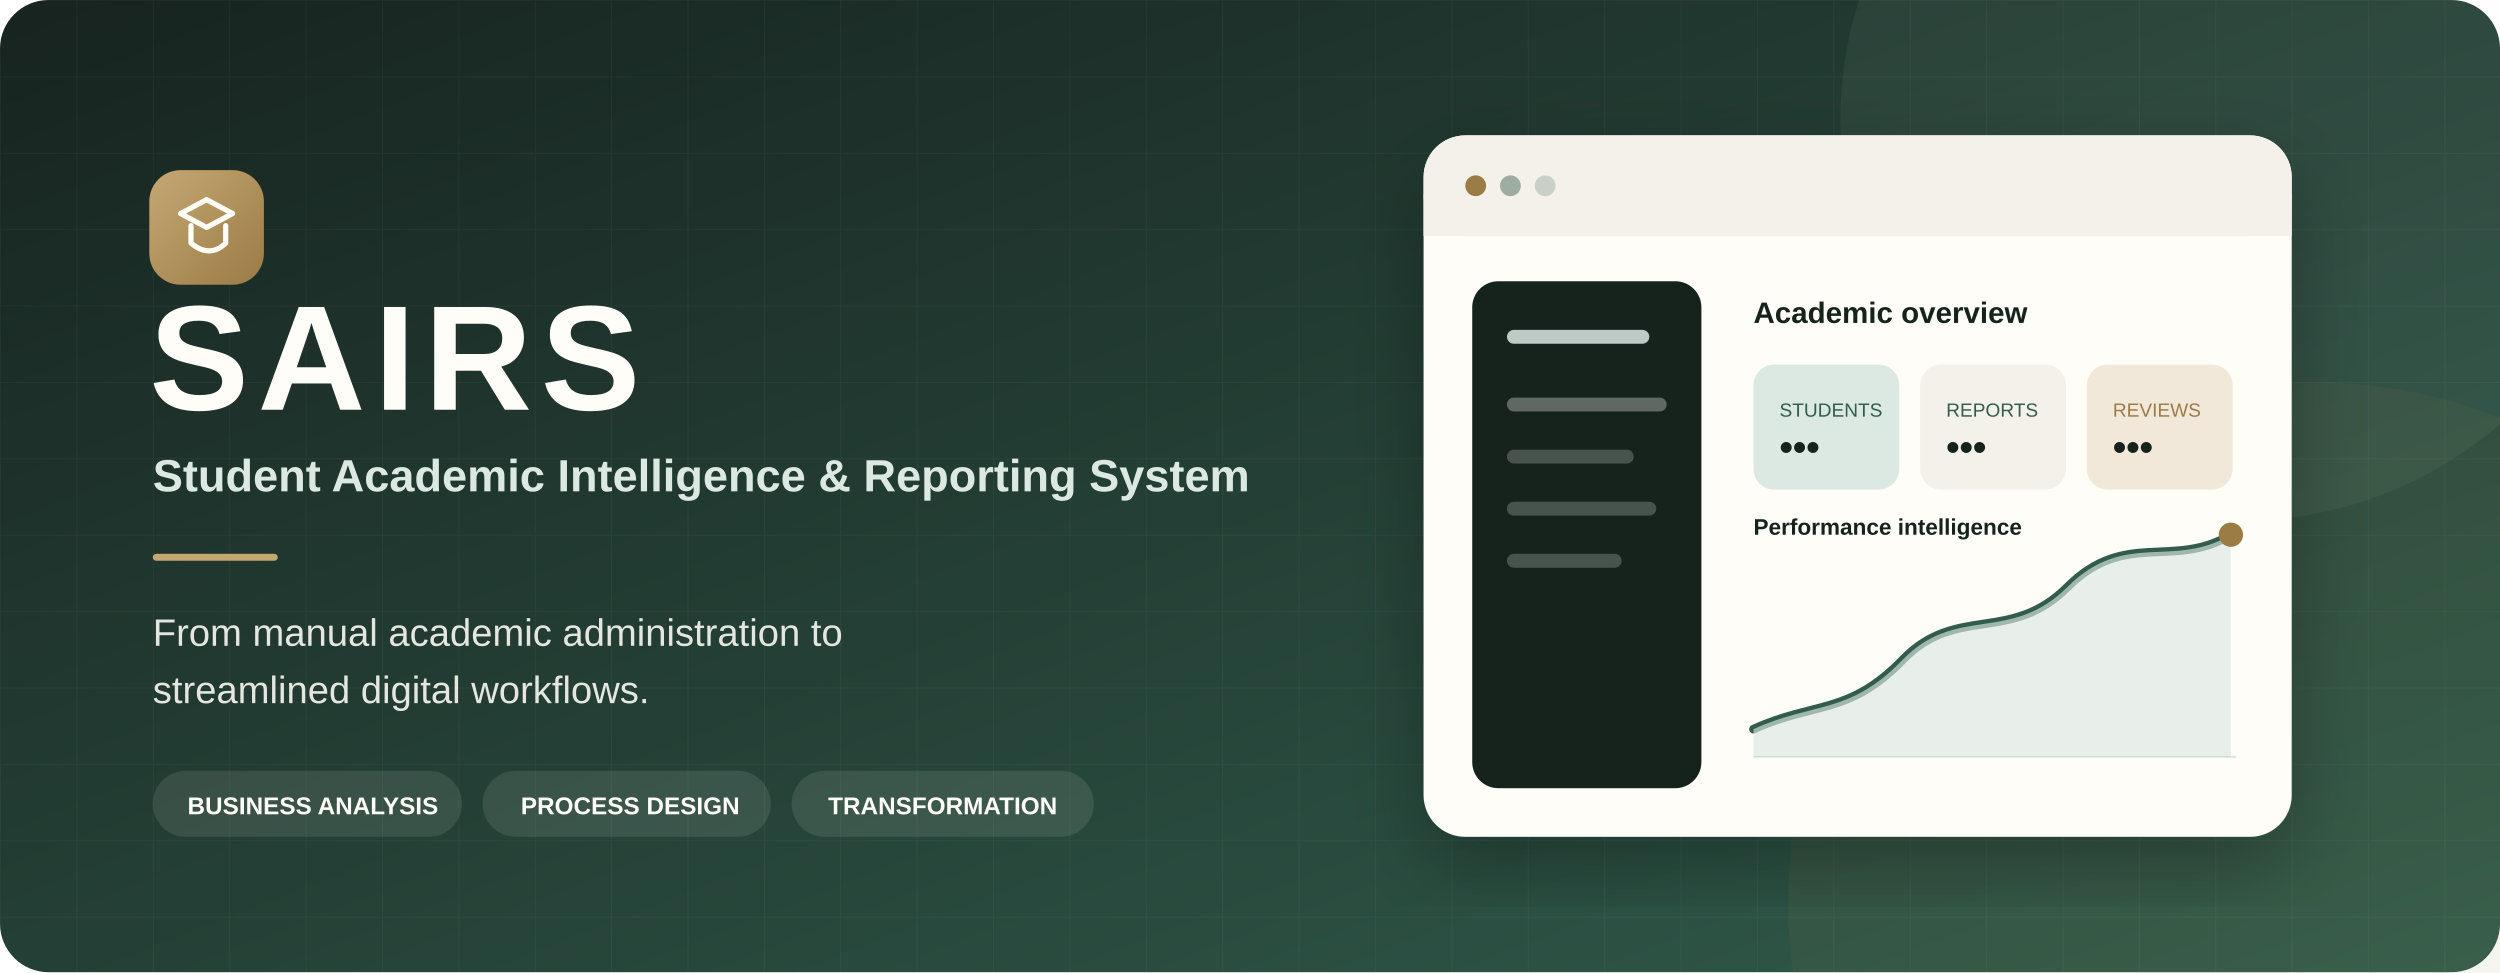
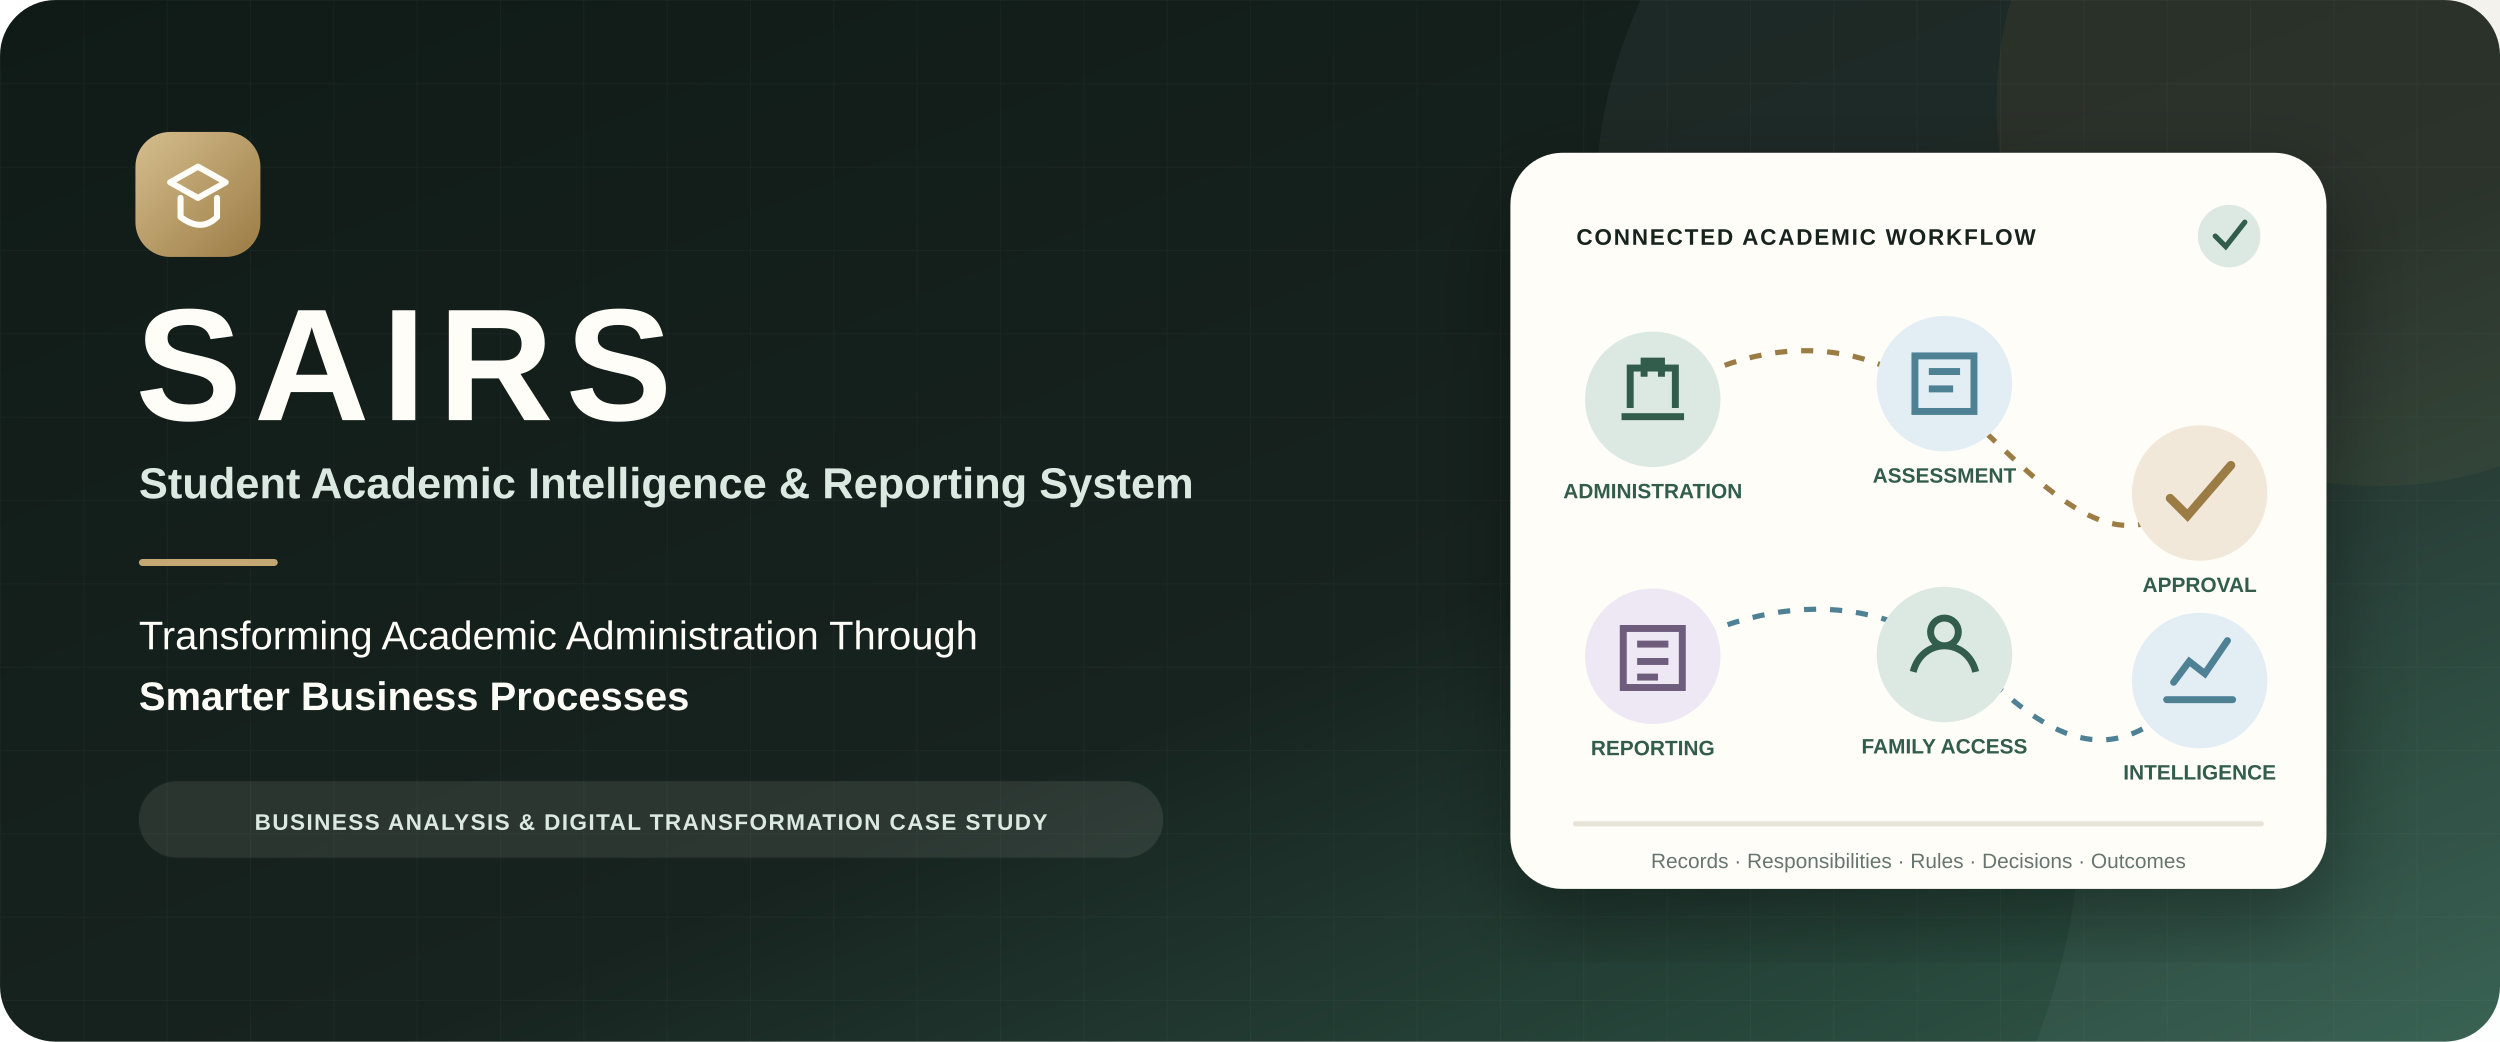
- <svg xmlns="http://www.w3.org/2000/svg" width="1440" height="560" viewBox="0 0 1440 560" role="img" aria-labelledby="title desc">
+ <svg xmlns="http://www.w3.org/2000/svg" width="1440" height="600" viewBox="0 0 1440 600" role="img" aria-labelledby="title desc">
  <defs>
-     <linearGradient id="bg" x1="0" y1="0" x2="1" y2="1">
-       <stop stop-color="#17231F" />
+     <linearGradient id="bg" x2="100%" y2="100%">
+       <stop stop-color="#101B17" />
+       <stop offset=".58" stop-color="#17231F" />
      <stop offset="1" stop-color="#315C4C" />
    </linearGradient>
-     <linearGradient id="gold" x1="0" y1="0" x2="1" y2="1">
-       <stop stop-color="#C4A873" />
+     <linearGradient id="gold" x2="100%" y2="100%">
+       <stop stop-color="#D5BE8D" />
      <stop offset="1" stop-color="#9B7B45" />
    </linearGradient>
-     <filter id="shadow">
-       <feDropShadow dx="0" dy="18" stdDeviation="22" flood-color="#07100D" flood-opacity=".28" />
+     <filter id="s">
+       <feDropShadow dy="18" stdDeviation="24" flood-color="#07100D" flood-opacity=".35" />
    </filter>
-     <pattern id="grid" width="44" height="44" patternUnits="userSpaceOnUse">
-       <path d="M44 0H0V44" fill="none" stroke="#FFFDF8" stroke-opacity=".04" />
+     <pattern id="grid" width="48" height="48" patternUnits="userSpaceOnUse">
+       <path d="M48 0H0V48" fill="none" stroke="#FFFDF8" stroke-opacity=".035" />
    </pattern>
  </defs>
-   <rect width="1440" height="560" rx="28" fill="url(#bg)" />
-   <rect width="1440" height="560" rx="28" fill="url(#grid)" />
-   <circle cx="1290" cy="70" r="230" fill="#DCE8E2" opacity=".055" />
-   <circle cx="1330" cy="520" r="300" fill="#9B7B45" opacity=".08" />
-   <g transform="translate(86 98)">
-     <rect width="66" height="66" rx="18" fill="url(#gold)" />
-     <path d="M18 25 33 17l15 8-15 8-15-8Zm6 7v10c7 6 14 6 20 0V32" fill="none" stroke="#FFFDF8" stroke-width="3" stroke-linecap="round" stroke-linejoin="round" />
-     <text x="0" y="138" fill="#FFFDF8" font-family="Arial, Helvetica, sans-serif" font-size="86" font-weight="700" letter-spacing="5">SAIRS</text>
-     <text x="2" y="185" fill="#DCE8E2" font-family="Arial, Helvetica, sans-serif" font-size="26" font-weight="600">Student Academic Intelligence &amp; Reporting System</text>
-     <rect x="2" y="221" width="72" height="4" rx="2" fill="#C4A873" />
-     <text x="2" y="274" fill="#FFFDF8" opacity=".88" font-family="Arial, Helvetica, sans-serif" font-size="22">From manual academic administration to</text>
-     <text x="2" y="307" fill="#FFFDF8" opacity=".88" font-family="Arial, Helvetica, sans-serif" font-size="22">streamlined digital workflows.</text>
-     <g transform="translate(2 346)" font-family="Arial, Helvetica, sans-serif" font-size="14" font-weight="600">
-       <rect width="178" height="38" rx="19" fill="#FFFDF8" opacity=".1" />
-       <text x="20" y="25" fill="#FFFDF8">BUSINESS ANALYSIS</text>
-       <rect x="190" width="166" height="38" rx="19" fill="#FFFDF8" opacity=".1" />
-       <text x="212" y="25" fill="#FFFDF8">PROCESS DESIGN</text>
-       <rect x="368" width="174" height="38" rx="19" fill="#FFFDF8" opacity=".1" />
-       <text x="389" y="25" fill="#FFFDF8">TRANSFORMATION</text>
+   <rect width="1440" height="600" rx="32" fill="url(#bg)" />
+   <rect width="1440" height="600" rx="32" fill="url(#grid)" />
+   <path d="M945 0c-60 135-8 236 106 285s186 145 122 315h267V0Z" fill="#DCE8E2" opacity=".05" />
+   <circle cx="1370" cy="60" r="220" fill="#9B7B45" opacity=".09" />
+   <g transform="translate(78 76)" font-family="Arial,sans-serif">
+     <rect width="72" height="72" rx="20" fill="url(#gold)" />
+     <path d="M20 29 36 20l16 9-16 9-16-9Zm6 9v11c8 6 15 6 21 0V38" fill="none" stroke="#FFFDF8" stroke-width="3.5" stroke-linecap="round" stroke-linejoin="round" />
+     <text x="0" y="166" fill="#FFFDF8" font-size="92" font-weight="700" letter-spacing="7">SAIRS</text>
+     <text x="2" y="211" fill="#DCE8E2" font-size="25" font-weight="600">Student Academic Intelligence &amp; Reporting System</text>
+     <rect x="2" y="246" width="80" height="4" rx="2" fill="#C4A873" />
+     <text x="2" y="298" fill="#FFFDF8" font-size="23">Transforming Academic Administration Through</text>
+     <text x="2" y="333" fill="#FFFDF8" font-size="23" font-weight="700">Smarter Business Processes</text>
+     <rect x="2" y="374" width="590" height="44" rx="22" fill="#FFFDF8" opacity=".09" stroke="#FFFDF8" stroke-opacity=".14" />
+     <text x="297" y="402" text-anchor="middle" fill="#DCE8E2" font-size="13" font-weight="700" letter-spacing=".8">BUSINESS ANALYSIS &amp; DIGITAL TRANSFORMATION CASE STUDY</text>
+   </g>
+   <g transform="translate(870 88)" filter="url(#s)" font-family="Arial,sans-serif">
+     <rect width="470" height="424" rx="30" fill="#FFFDF8" />
+     <text x="38" y="53" fill="#17231F" font-size="13" font-weight="700" letter-spacing="1">CONNECTED ACADEMIC WORKFLOW</text>
+     <circle cx="414" cy="48" r="18" fill="#DCE8E2" />
+     <path d="m406 48 6 6 11-14" fill="none" stroke="#315C4C" stroke-width="3" stroke-linecap="round" />
+     <path d="M83 142C165 92 225 114 281 168s79 58 116 28" fill="none" stroke="#9B7B45" stroke-width="3" stroke-dasharray="7 8" />
+     <path d="M84 290c84-46 146-29 197 18s82 34 116-4" fill="none" stroke="#4F8195" stroke-width="3" stroke-dasharray="7 8" />
+     <g>
+       <circle cx="82" cy="142" r="39" fill="#DCE8E2" />
+       <path d="M64 152h36M69 147v-23h26v23M77 129v-9h10v9" fill="none" stroke="#315C4C" stroke-width="4" />
+       <text x="82" y="199" text-anchor="middle" fill="#315C4C" font-size="12" font-weight="700">ADMINISTRATION</text>
    </g>
-   </g>
-   <g transform="translate(820 78)" filter="url(#shadow)">
-     <rect width="500" height="404" rx="24" fill="#FFFDF8" />
-     <rect width="500" height="58" rx="24" fill="#F4F1EA" />
-     <rect y="34" width="500" height="24" fill="#F4F1EA" />
-     <circle cx="30" cy="29" r="6" fill="#9B7B45" />
-     <circle cx="50" cy="29" r="6" fill="#315C4C" opacity=".45" />
-     <circle cx="70" cy="29" r="6" fill="#315C4C" opacity=".22" />
-     <rect x="28" y="84" width="132" height="292" rx="15" fill="#17231F" />
-     <rect x="48" y="112" width="82" height="8" rx="4" fill="#DCE8E2" opacity=".85" />
-     <rect x="48" y="151" width="92" height="8" rx="4" fill="#FFFDF8" opacity=".32" />
-     <rect x="48" y="181" width="73" height="8" rx="4" fill="#FFFDF8" opacity=".22" />
-     <rect x="48" y="211" width="86" height="8" rx="4" fill="#FFFDF8" opacity=".22" />
-     <rect x="48" y="241" width="66" height="8" rx="4" fill="#FFFDF8" opacity=".22" />
-     <text x="190" y="108" fill="#17231F" font-family="Arial" font-size="17" font-weight="700">Academic overview</text>
-     <g transform="translate(190 132)">
-       <rect width="84" height="72" rx="12" fill="#DCE8E2" />
-       <rect x="96" width="84" height="72" rx="12" fill="#F4F1EA" />
-       <rect x="192" width="84" height="72" rx="12" fill="#F1E8D9" />
-       <text x="15" y="30" fill="#315C4C" font-family="Arial" font-size="11">STUDENTS</text>
-       <text x="15" y="55" fill="#17231F" font-family="Arial" font-size="22" font-weight="700">•••</text>
-       <text x="111" y="30" fill="#315C4C" font-family="Arial" font-size="11">REPORTS</text>
-       <text x="111" y="55" fill="#17231F" font-family="Arial" font-size="22" font-weight="700">•••</text>
-       <text x="207" y="30" fill="#9B7B45" font-family="Arial" font-size="11">REVIEWS</text>
-       <text x="207" y="55" fill="#17231F" font-family="Arial" font-size="22" font-weight="700">•••</text>
+     <g>
+       <circle cx="250" cy="133" r="39" fill="#E2EEF4" />
+       <path d="M233 117h34v32h-34zM241 126h18M241 136h14" fill="none" stroke="#4F8195" stroke-width="4" />
+       <text x="250" y="190" text-anchor="middle" fill="#315C4C" font-size="12" font-weight="700">ASSESSMENT</text>
    </g>
-     <g transform="translate(190 230)">
-       <text y="0" fill="#17231F" font-family="Arial" font-size="13" font-weight="700">Performance intelligence</text>
-       <path d="M0 112C35 96 55 104 86 72s62-9 95-42 61-10 94-30" fill="none" stroke="#315C4C" stroke-width="5" stroke-linecap="round" />
-       <path d="M0 112C35 96 55 104 86 72s62-9 95-42 61-10 94-30V128H0Z" fill="#DCE8E2" opacity=".65" />
-       <circle cx="275" cy="0" r="7" fill="#9B7B45" />
-       <path d="M0 128H278" stroke="#17231F" stroke-opacity=".12" />
+     <g>
+       <circle cx="397" cy="196" r="39" fill="#F1E8D9" />
+       <path d="m380 199 10 10 25-29" fill="none" stroke="#9B7B45" stroke-width="5" stroke-linecap="round" />
+       <text x="397" y="253" text-anchor="middle" fill="#315C4C" font-size="12" font-weight="700">APPROVAL</text>
    </g>
+     <g>
+       <circle cx="82" cy="290" r="39" fill="#EEE8F4" />
+       <path d="M65 308h34v-34H65zM73 283h18M73 293h18M73 302h12" fill="none" stroke="#6D5B7B" stroke-width="4" />
+       <text x="82" y="347" text-anchor="middle" fill="#315C4C" font-size="12" font-weight="700">REPORTING</text>
+     </g>
+     <g>
+       <circle cx="250" cy="289" r="39" fill="#DCE8E2" />
+       <path d="M232 299c5-20 31-20 36 0M242 276a8 8 0 1 0 16 0 8 8 0 1 0-16 0" fill="none" stroke="#315C4C" stroke-width="4" />
+       <text x="250" y="346" text-anchor="middle" fill="#315C4C" font-size="12" font-weight="700">FAMILY ACCESS</text>
+     </g>
+     <g>
+       <circle cx="397" cy="304" r="39" fill="#E2EEF4" />
+       <path d="M378 315h38M382 305l9-12 9 7 13-19" fill="none" stroke="#4F8195" stroke-width="4" stroke-linecap="round" />
+       <text x="397" y="361" text-anchor="middle" fill="#315C4C" font-size="12" font-weight="700">INTELLIGENCE</text>
+     </g>
+     <rect x="36" y="385" width="398" height="3" rx="1.5" fill="#E8E3D9" />
+     <text x="235" y="412" text-anchor="middle" fill="#66756F" font-size="12">Records · Responsibilities · Rules · Decisions · Outcomes</text>
  </g>
</svg>
